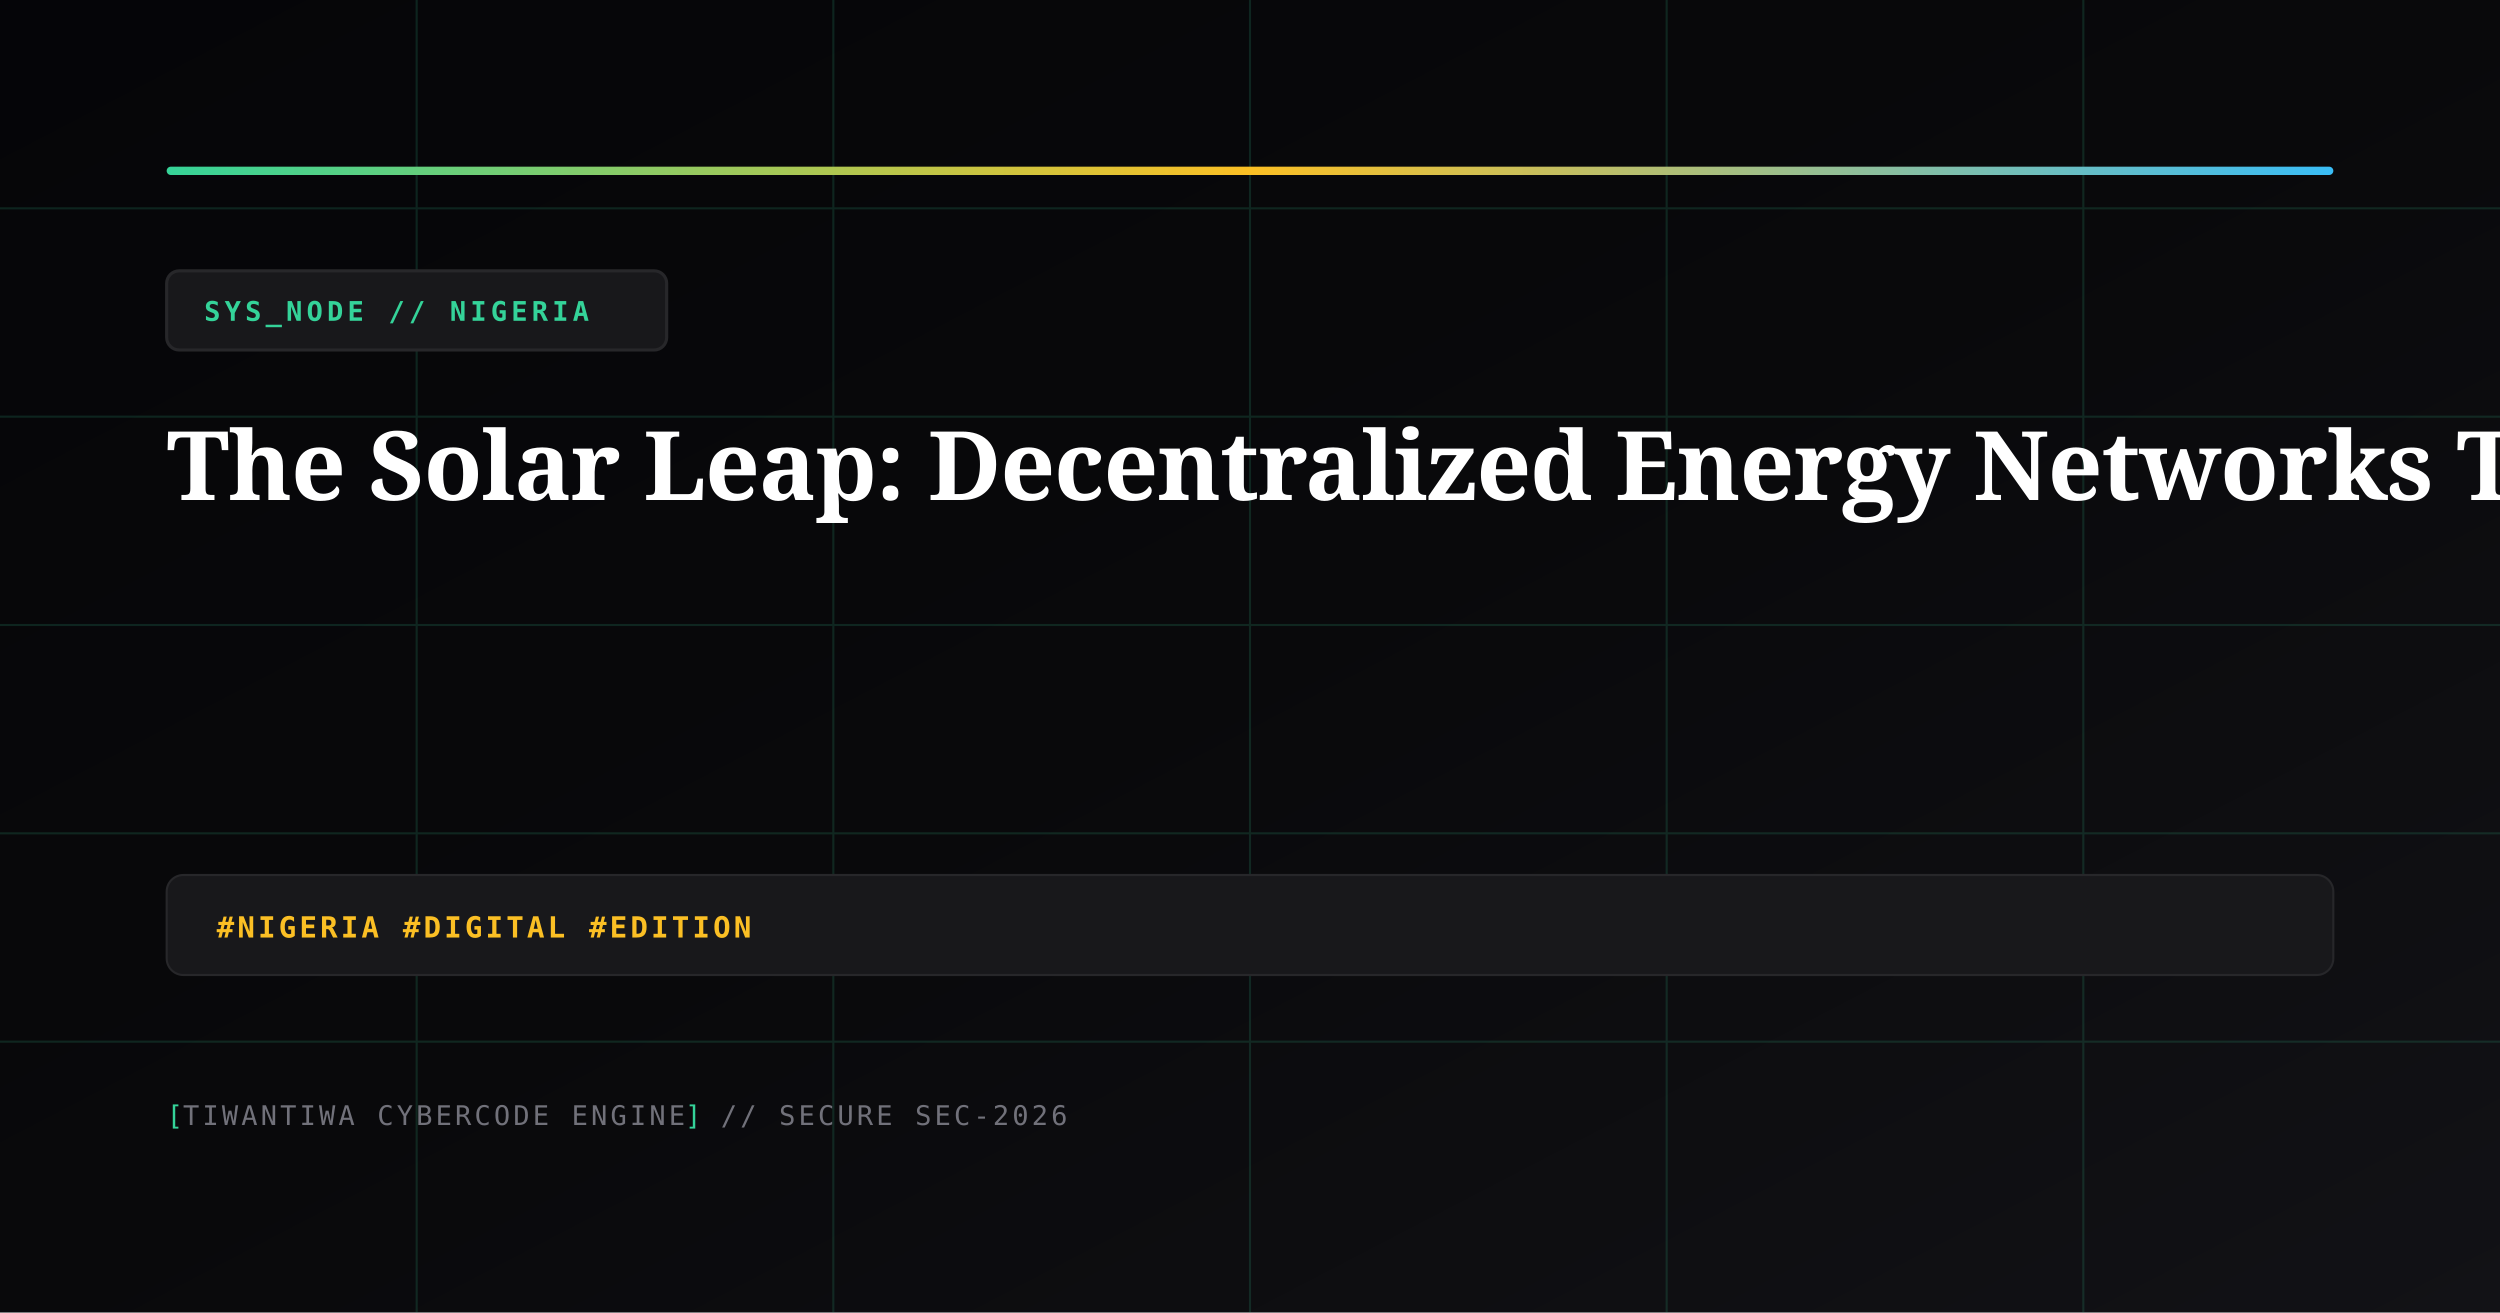
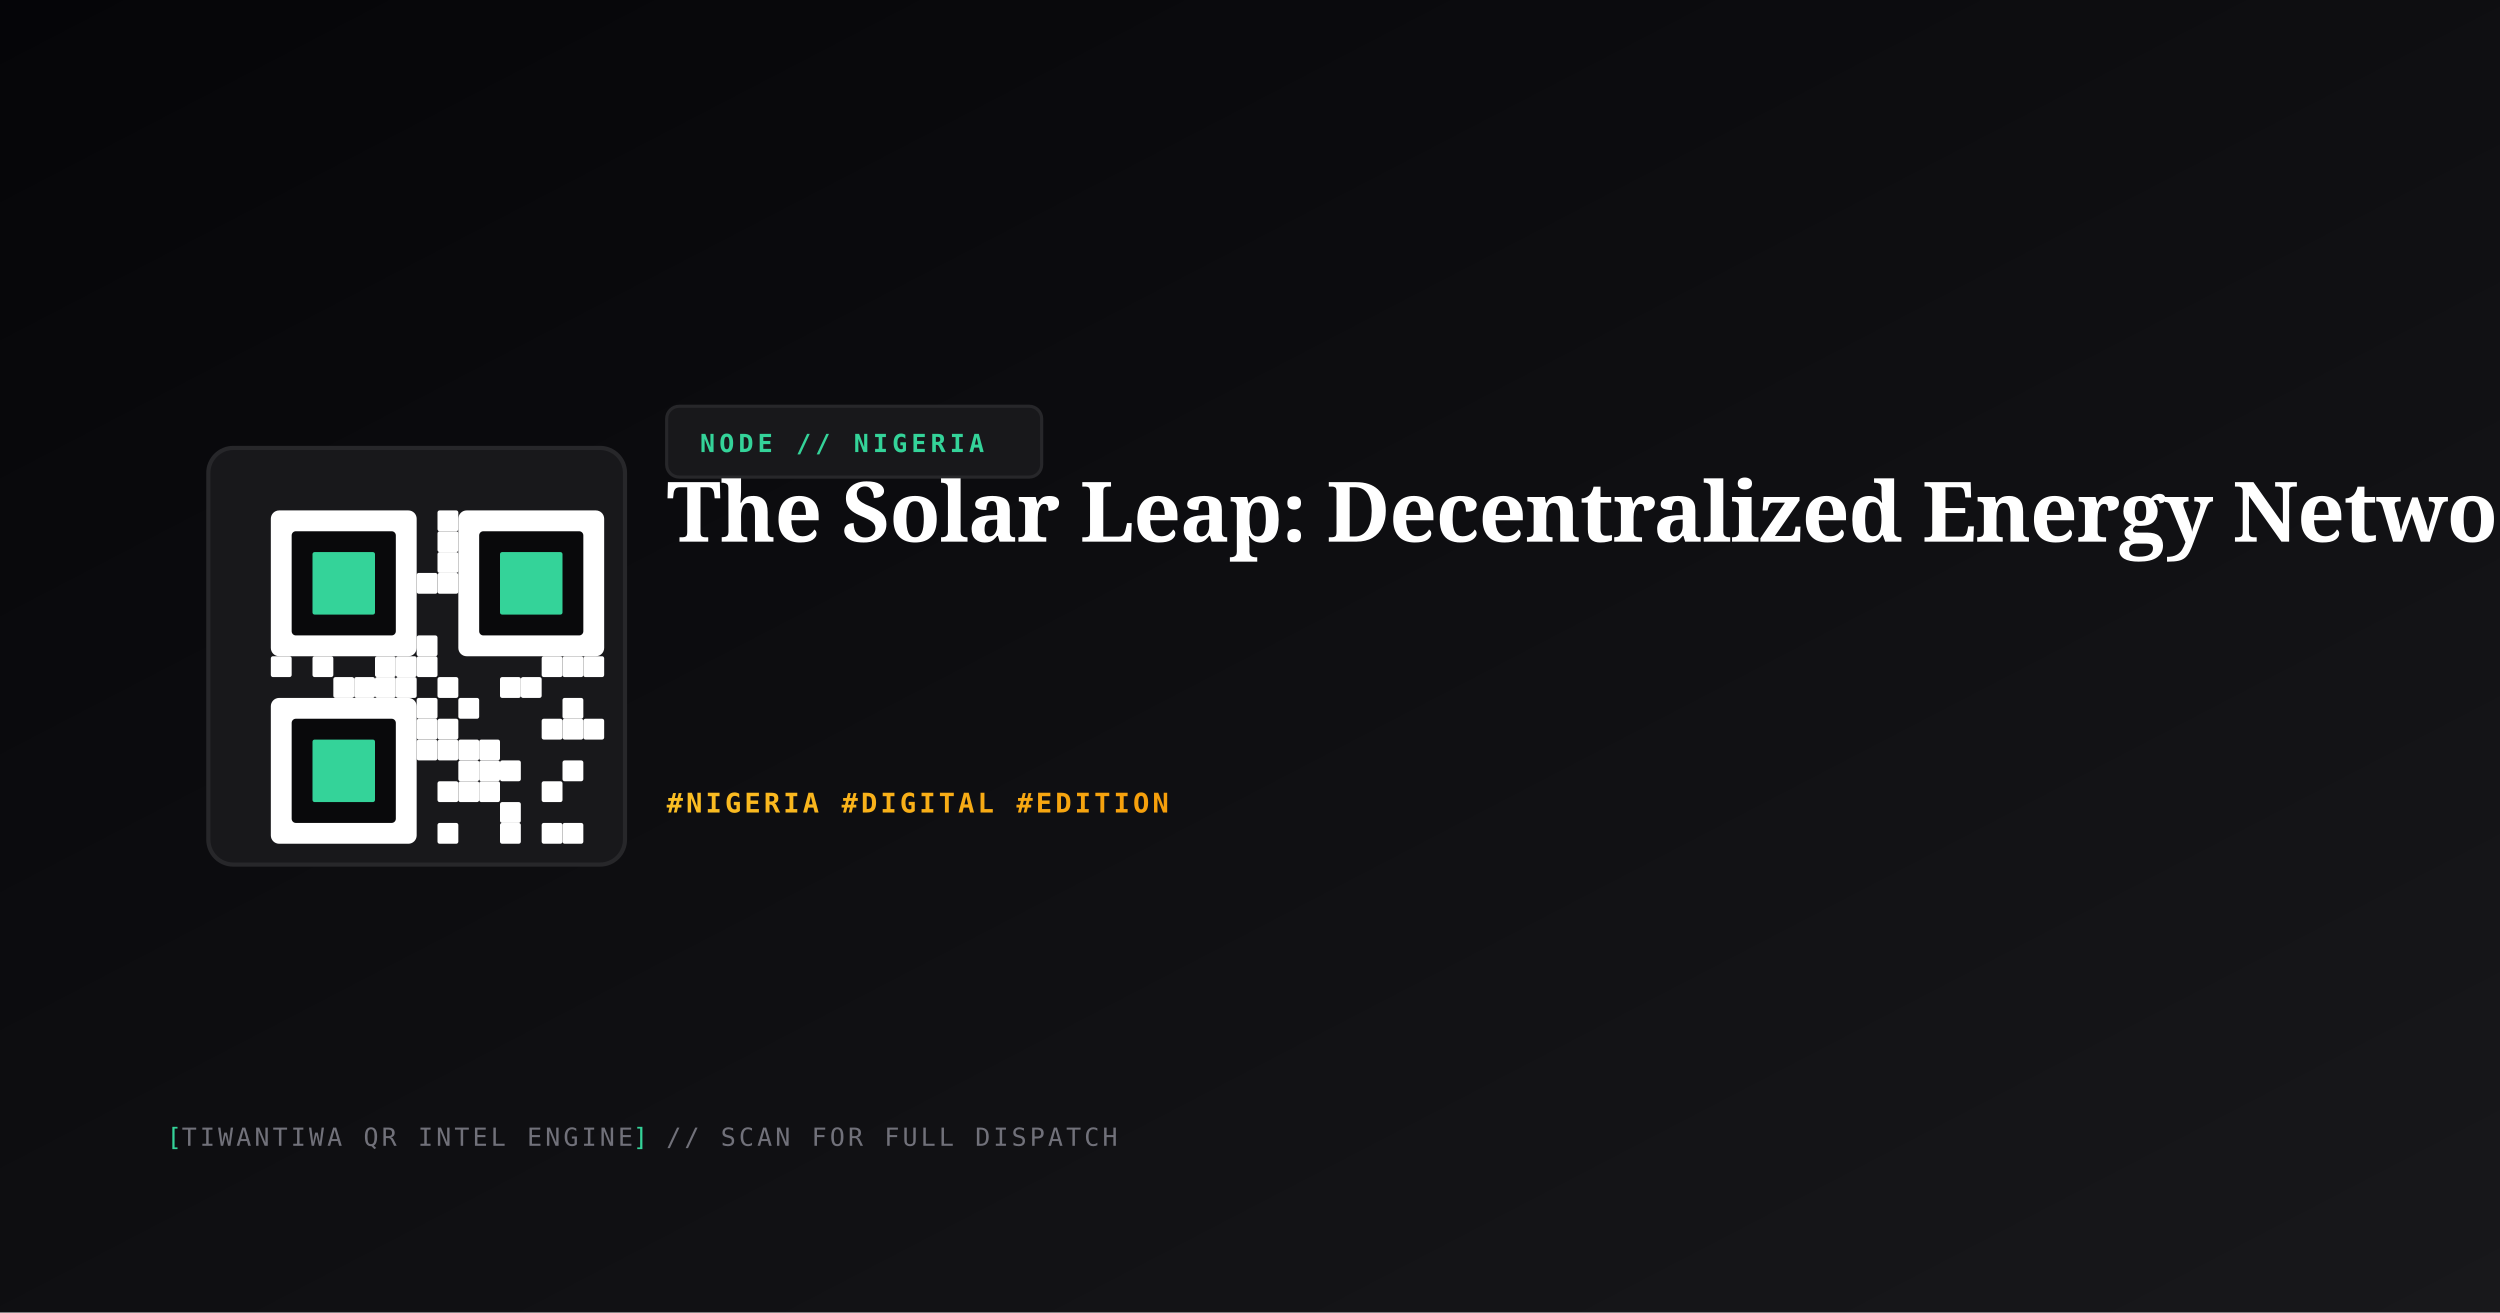
<svg xmlns="http://www.w3.org/2000/svg" viewBox="0 0 1200 630" width="1200" height="630">
  <defs>
    <linearGradient id="bg" x1="0%" y1="0%" x2="100%" y2="100%">
      <stop offset="0%" stop-color="#050508" />
-       <stop offset="50%" stop-color="#09090b" />
-       <stop offset="100%" stop-color="#121216" />
+       <stop offset="100%" stop-color="#18181b" />
    </linearGradient>
-     <linearGradient id="cyber-glow" x1="0%" y1="0%" x2="100%" y2="0%">
-       <stop offset="0%" stop-color="#34d399" />
-       <stop offset="50%" stop-color="#fbbf24" />
-       <stop offset="100%" stop-color="#38bdf8" />
+     <linearGradient id="gold-glow" x1="0%" y1="0%" x2="100%" y2="0%">
+       <stop offset="0%" stop-color="#fbbf24" />
+       <stop offset="100%" stop-color="#f59e0b" />
    </linearGradient>
  </defs>
  <rect width="1200" height="630" fill="url(#bg)" />
-   <g opacity="0.15" stroke="#34d399" stroke-width="1">
-     <path d="M 0 100 L 1200 100 M 0 200 L 1200 200 M 0 300 L 1200 300 M 0 400 L 1200 400 M 0 500 L 1200 500" />
-     <path d="M 200 0 L 200 630 M 400 0 L 400 630 M 600 0 L 600 630 M 800 0 L 800 630 M 1000 0 L 1000 630" />
+   <g transform="translate(80, 195)">
+     <rect x="20" y="20" width="200" height="200" fill="#18181b" stroke="#27272a" stroke-width="2" rx="12" />
+     <g transform="translate(10, 10)">
+       <rect x="40" y="40" width="70" height="70" fill="#ffffff" rx="4" />
+       <rect x="50" y="50" width="50" height="50" fill="#09090b" rx="2" />
+       <rect x="60" y="60" width="30" height="30" fill="#34d399" rx="1" />
+       <rect x="130" y="40" width="70" height="70" fill="#ffffff" rx="4" />
+       <rect x="140" y="50" width="50" height="50" fill="#09090b" rx="2" />
+       <rect x="150" y="60" width="30" height="30" fill="#34d399" rx="1" />
+       <rect x="40" y="130" width="70" height="70" fill="#ffffff" rx="4" />
+       <rect x="50" y="140" width="50" height="50" fill="#09090b" rx="2" />
+       <rect x="60" y="150" width="30" height="30" fill="#34d399" rx="1" />
+       <rect x="120" y="40" width="10" height="10" fill="#ffffff" rx="1" />
+       <rect x="120" y="50" width="10" height="10" fill="#ffffff" rx="1" />
+       <rect x="120" y="60" width="10" height="10" fill="#ffffff" rx="1" />
+       <rect x="110" y="70" width="10" height="10" fill="#ffffff" rx="1" />
+       <rect x="120" y="70" width="10" height="10" fill="#ffffff" rx="1" />
+       <rect x="110" y="100" width="10" height="10" fill="#ffffff" rx="1" />
+       <rect x="40" y="110" width="10" height="10" fill="#ffffff" rx="1" />
+       <rect x="60" y="110" width="10" height="10" fill="#ffffff" rx="1" />
+       <rect x="90" y="110" width="10" height="10" fill="#ffffff" rx="1" />
+       <rect x="100" y="110" width="10" height="10" fill="#ffffff" rx="1" />
+       <rect x="110" y="110" width="10" height="10" fill="#ffffff" rx="1" />
+       <rect x="170" y="110" width="10" height="10" fill="#ffffff" rx="1" />
+       <rect x="180" y="110" width="10" height="10" fill="#ffffff" rx="1" />
+       <rect x="190" y="110" width="10" height="10" fill="#ffffff" rx="1" />
+       <rect x="70" y="120" width="10" height="10" fill="#ffffff" rx="1" />
+       <rect x="80" y="120" width="10" height="10" fill="#ffffff" rx="1" />
+       <rect x="90" y="120" width="10" height="10" fill="#ffffff" rx="1" />
+       <rect x="100" y="120" width="10" height="10" fill="#ffffff" rx="1" />
+       <rect x="120" y="120" width="10" height="10" fill="#ffffff" rx="1" />
+       <rect x="150" y="120" width="10" height="10" fill="#ffffff" rx="1" />
+       <rect x="160" y="120" width="10" height="10" fill="#ffffff" rx="1" />
+       <rect x="110" y="130" width="10" height="10" fill="#ffffff" rx="1" />
+       <rect x="130" y="130" width="10" height="10" fill="#ffffff" rx="1" />
+       <rect x="180" y="130" width="10" height="10" fill="#ffffff" rx="1" />
+       <rect x="110" y="140" width="10" height="10" fill="#ffffff" rx="1" />
+       <rect x="120" y="140" width="10" height="10" fill="#ffffff" rx="1" />
+       <rect x="170" y="140" width="10" height="10" fill="#ffffff" rx="1" />
+       <rect x="180" y="140" width="10" height="10" fill="#ffffff" rx="1" />
+       <rect x="190" y="140" width="10" height="10" fill="#ffffff" rx="1" />
+       <rect x="110" y="150" width="10" height="10" fill="#ffffff" rx="1" />
+       <rect x="120" y="150" width="10" height="10" fill="#ffffff" rx="1" />
+       <rect x="130" y="150" width="10" height="10" fill="#ffffff" rx="1" />
+       <rect x="140" y="150" width="10" height="10" fill="#ffffff" rx="1" />
+       <rect x="130" y="160" width="10" height="10" fill="#ffffff" rx="1" />
+       <rect x="140" y="160" width="10" height="10" fill="#ffffff" rx="1" />
+       <rect x="150" y="160" width="10" height="10" fill="#ffffff" rx="1" />
+       <rect x="180" y="160" width="10" height="10" fill="#ffffff" rx="1" />
+       <rect x="120" y="170" width="10" height="10" fill="#ffffff" rx="1" />
+       <rect x="130" y="170" width="10" height="10" fill="#ffffff" rx="1" />
+       <rect x="140" y="170" width="10" height="10" fill="#ffffff" rx="1" />
+       <rect x="170" y="170" width="10" height="10" fill="#ffffff" rx="1" />
+       <rect x="150" y="180" width="10" height="10" fill="#ffffff" rx="1" />
+       <rect x="120" y="190" width="10" height="10" fill="#ffffff" rx="1" />
+       <rect x="150" y="190" width="10" height="10" fill="#ffffff" rx="1" />
+       <rect x="170" y="190" width="10" height="10" fill="#ffffff" rx="1" />
+       <rect x="180" y="190" width="10" height="10" fill="#ffffff" rx="1" />
+     </g>
  </g>
-   <rect x="80" y="80" width="1040" height="4" fill="url(#cyber-glow)" rx="2" />
-   <g transform="translate(80, 130)">
-     <rect x="0" y="0" width="240" height="38" rx="6" fill="#18181b" stroke="#27272a" stroke-width="1.5" />
-     <text x="18" y="24" fill="#34d399" font-family="monospace" font-size="13" font-weight="bold" letter-spacing="2">SYS_NODE // NIGERIA</text>
+   <g transform="translate(320, 195)">
+     <rect x="0" y="0" width="180" height="34" rx="6" fill="#18181b" stroke="#27272a" stroke-width="1.5" />
+     <text x="16" y="22" fill="#34d399" font-family="monospace" font-size="12" font-weight="bold" letter-spacing="2">NODE // NIGERIA</text>
  </g>
-   <g transform="translate(80, 240)">
-     <text x="0" y="0" fill="#ffffff" font-family="serif" font-size="46" font-weight="bold" width="1040" letter-spacing="-0.5">
-       <tspan x="0" dy="0">The Solar Leap: Decentralized Energy Networks Tran...</tspan>
+   <g transform="translate(320, 260)">
+     <text x="0" y="0" fill="#ffffff" font-family="serif" font-size="40" font-weight="bold" width="800" letter-spacing="-0.5">
+       <tspan x="0" dy="0">The Solar Leap: Decentralized Energy Netwo...</tspan>
    </text>
  </g>
-   <g transform="translate(80, 420)">
-     <rect x="0" y="0" width="1040" height="48" rx="8" fill="#18181b" stroke="#27272a" stroke-width="1" />
-     <text x="24" y="30" fill="#fbbf24" font-family="monospace" font-size="14" font-weight="bold" letter-spacing="1.5">
+   <g transform="translate(320, 390)">
+     <text x="0" y="0" fill="url(#gold-glow)" font-family="monospace" font-size="13" font-weight="bold" letter-spacing="1.5">
      #NIGERIA   #DIGITAL   #EDITION
    </text>
  </g>
-   <g transform="translate(80, 540)">
-     <text x="0" y="0" font-family="monospace" font-size="13" fill="#71717a" letter-spacing="1.5">
-       <tspan fill="#34d399">[</tspan>TIWANTIWA CYBERCODE ENGINE<tspan fill="#34d399">]</tspan> // SECURE SEC-2026
+   <g transform="translate(80, 550)">
+     <text x="0" y="0" font-family="monospace" font-size="12" fill="#71717a" letter-spacing="1.5">
+       <tspan fill="#34d399">[</tspan>TIWANTIWA QR INTEL ENGINE<tspan fill="#34d399">]</tspan> // SCAN FOR FULL DISPATCH
    </text>
  </g>
</svg>
